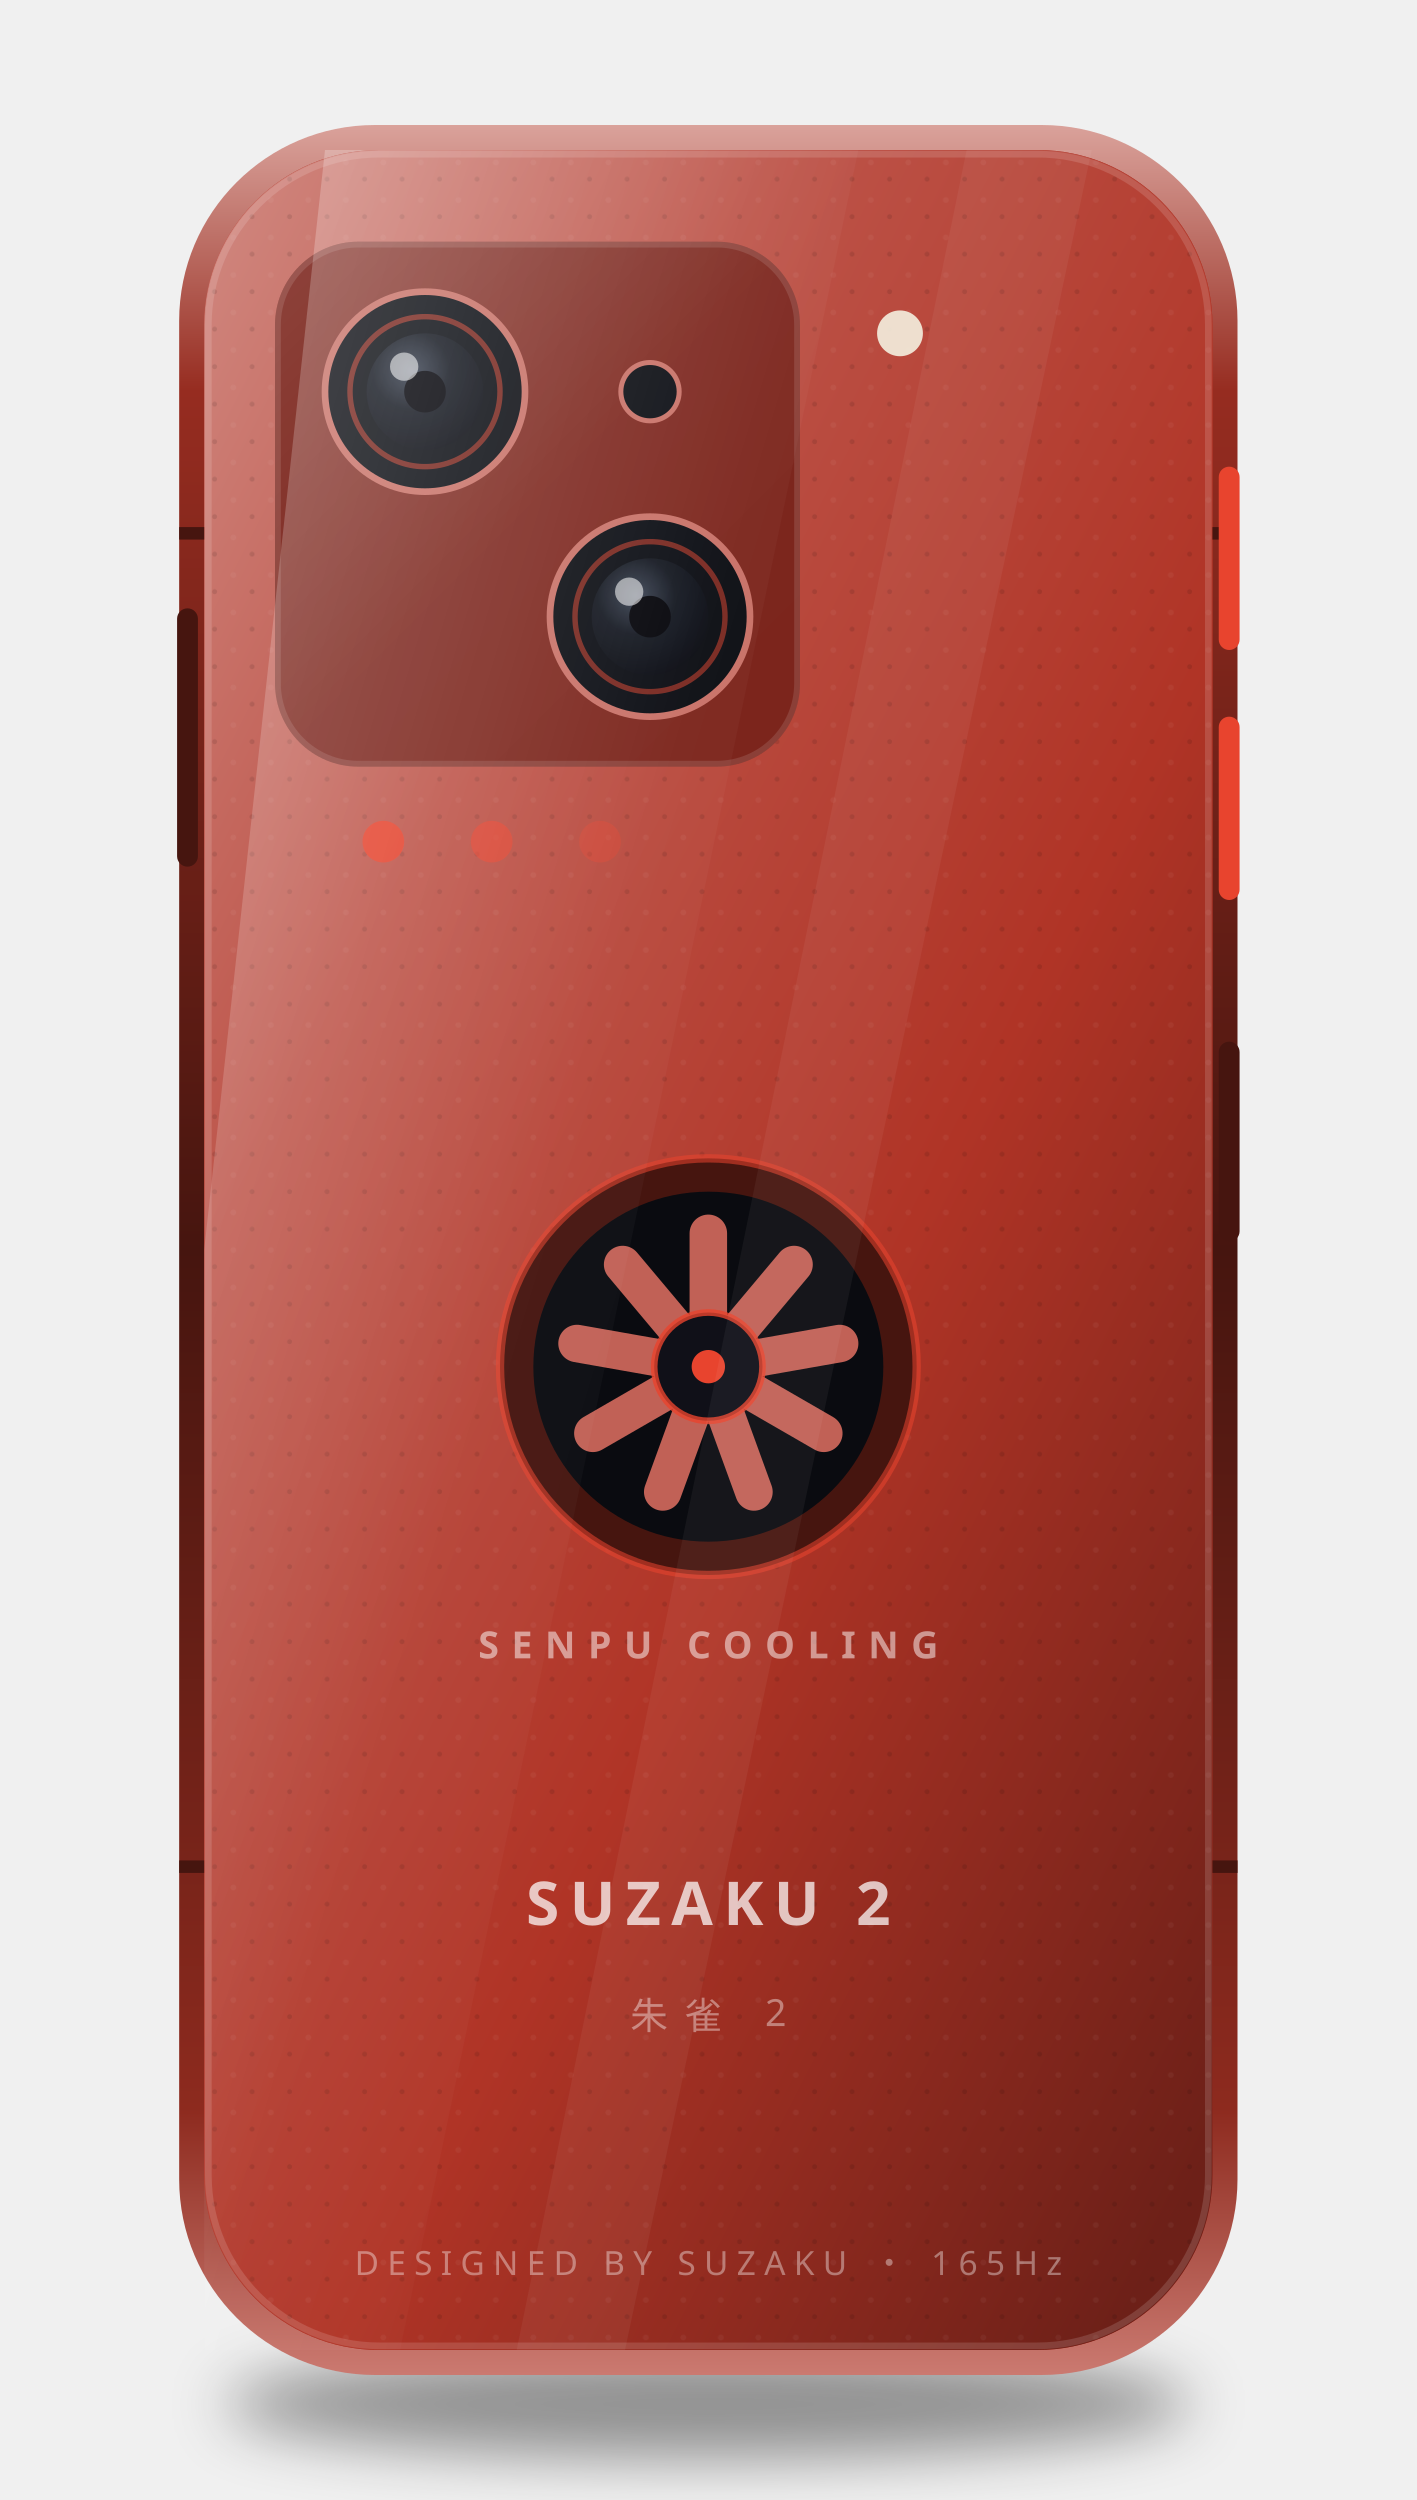
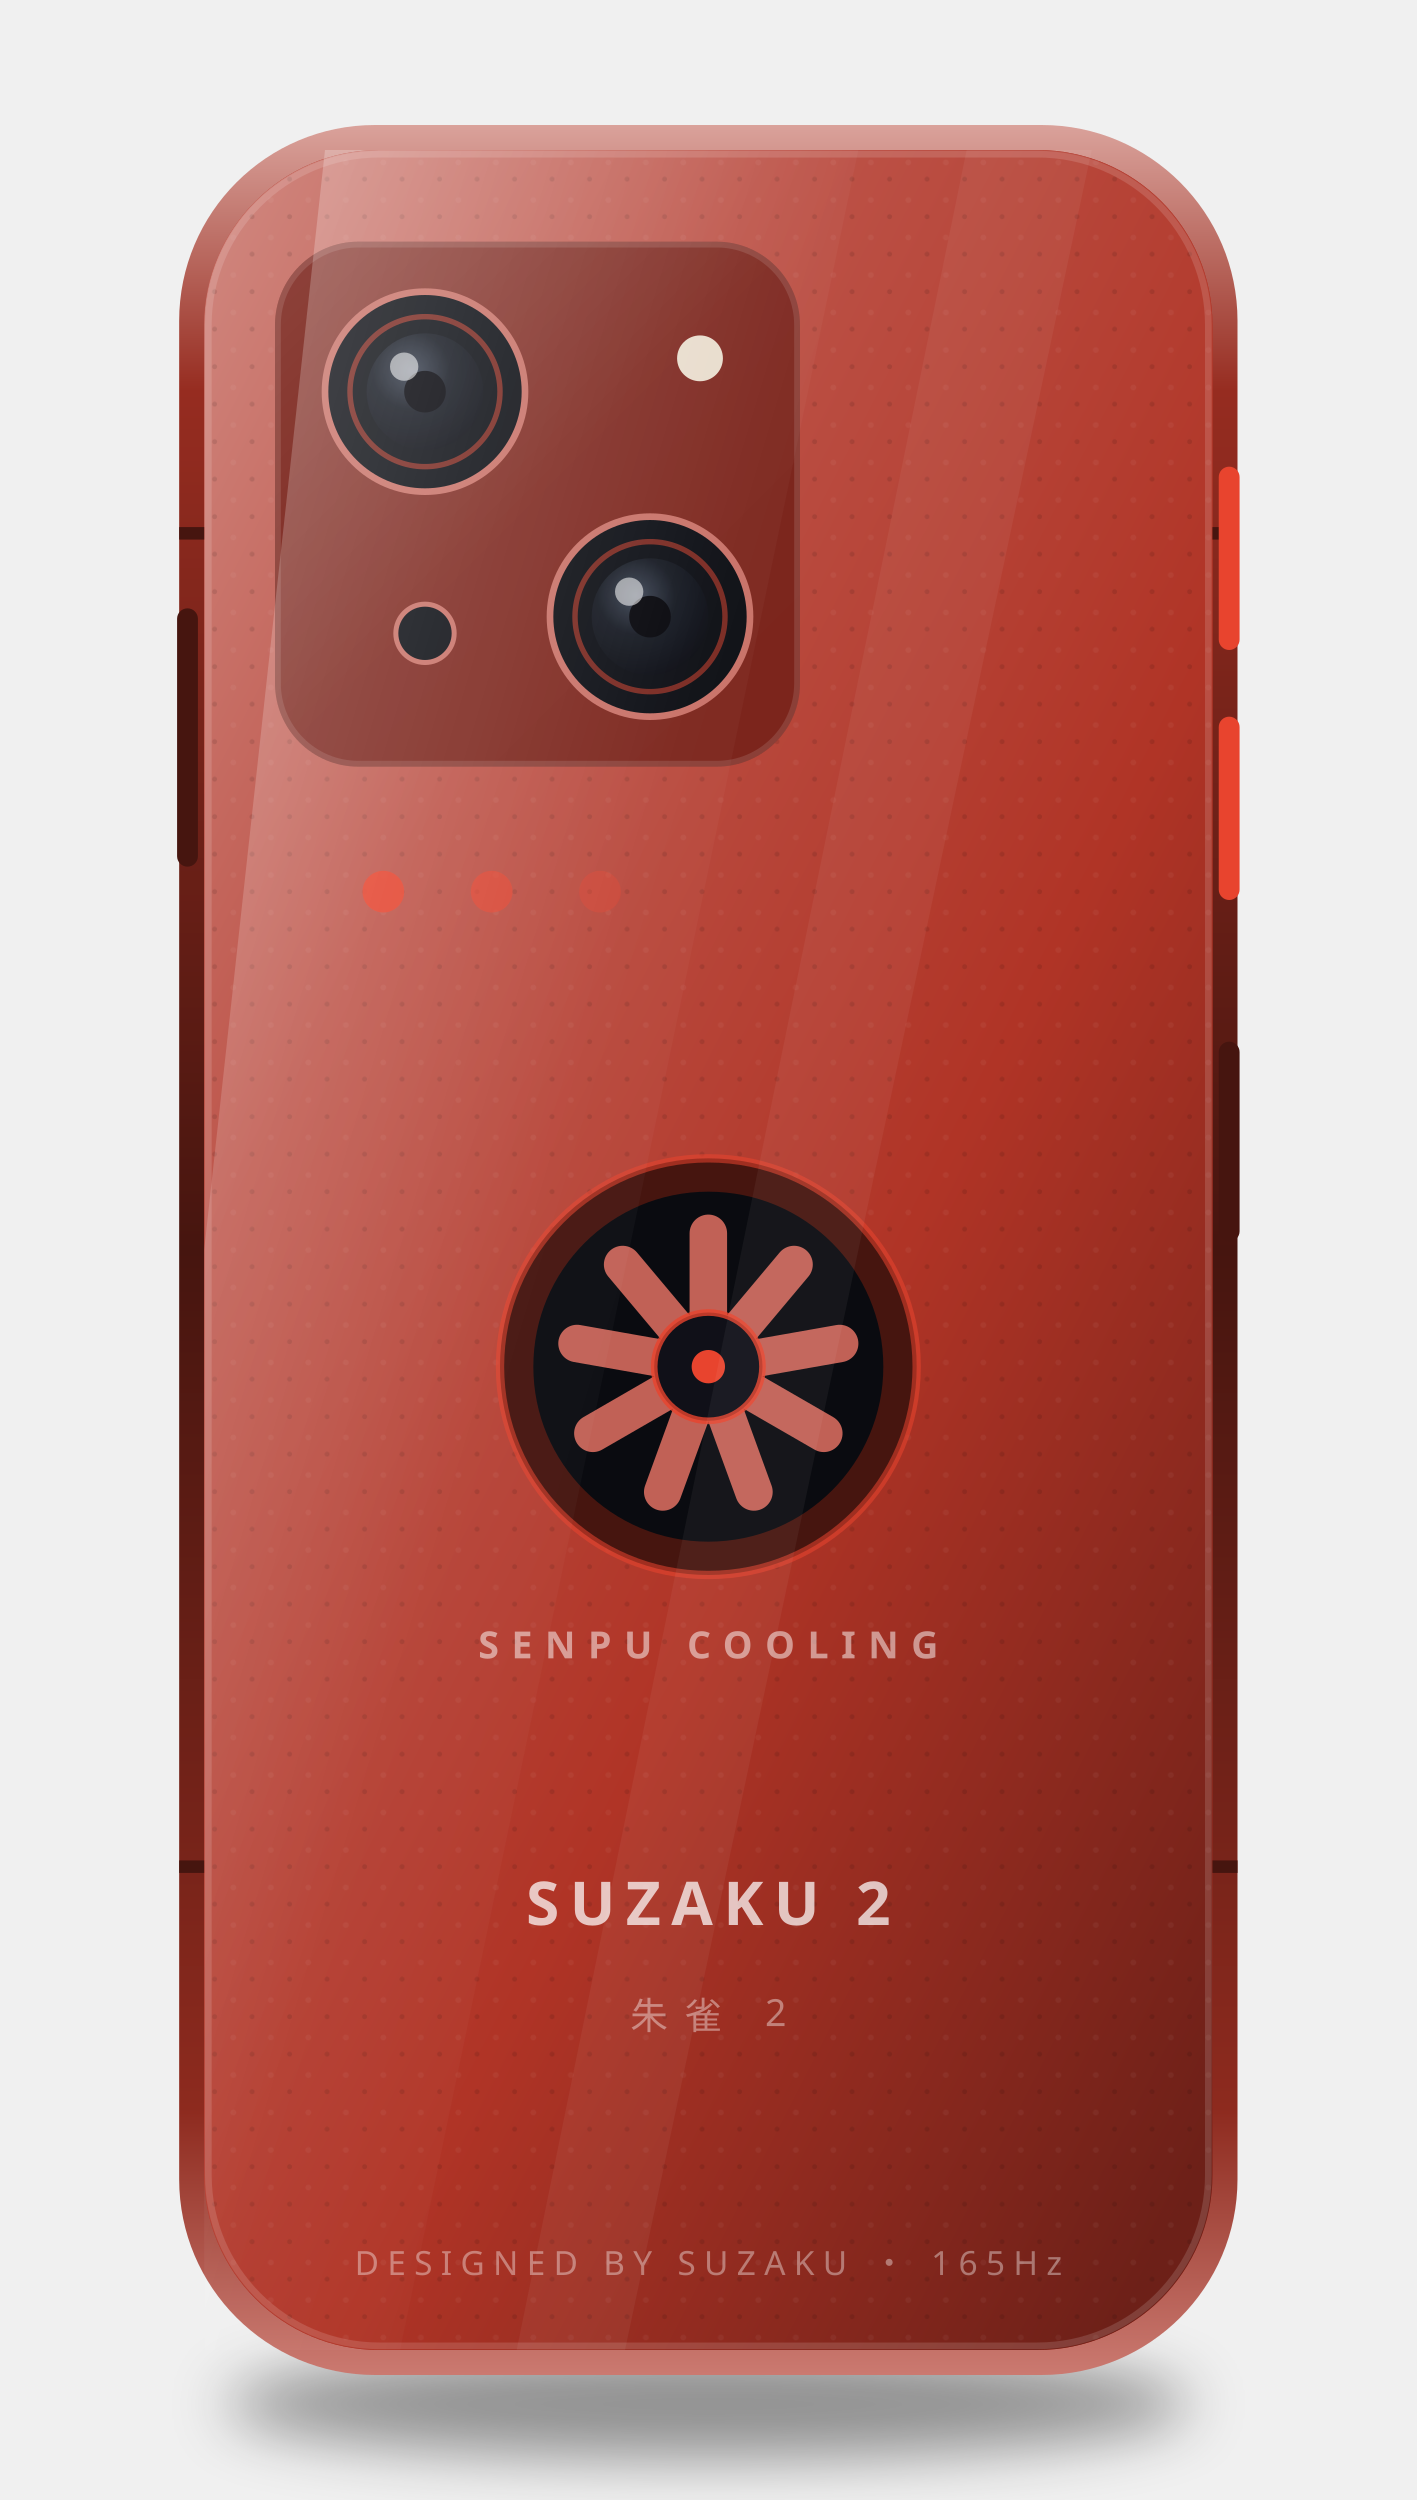
<svg xmlns="http://www.w3.org/2000/svg" viewBox="0 0 340 600" role="img" aria-label="SUZAKU 2">
  <defs>
    <linearGradient id="bodysuzaku21" x1="0" y1="0" x2="0.9" y2="1">
      <stop offset="0" stop-color="#d18981" />
      <stop offset="0.28" stop-color="#bd5449" />
      <stop offset="0.62" stop-color="#b03426" />
      <stop offset="1" stop-color="#6d2018" />
    </linearGradient>
    <linearGradient id="framesuzaku21" x1="0" y1="0" x2="0" y2="1">
      <stop offset="0" stop-color="#dba49d" />
      <stop offset="0.12" stop-color="#962c20" />
      <stop offset="0.5" stop-color="#46150f" />
      <stop offset="0.88" stop-color="#8d2a1e" />
      <stop offset="1" stop-color="#cc7b72" />
    </linearGradient>
    <radialGradient id="lenssuzaku21" cx="0.38" cy="0.32" r="0.95">
      <stop offset="0" stop-color="#3c4454" />
      <stop offset="0.35" stop-color="#141821" />
      <stop offset="1" stop-color="#04040a" />
    </radialGradient>
    <linearGradient id="sheensuzaku21" x1="0" y1="0" x2="1" y2="1">
      <stop offset="0" stop-color="#ffffff" stop-opacity="0.28" />
      <stop offset="0.5" stop-color="#ffffff" stop-opacity="0.03" />
      <stop offset="1" stop-color="#ffffff" stop-opacity="0" />
    </linearGradient>
    <pattern id="texsuzaku21" width="9" height="9" patternUnits="userSpaceOnUse">
      <circle cx="2" cy="3" r="0.7" fill="#ffffff" fill-opacity="0.045" />
      <circle cx="6.5" cy="7" r="0.6" fill="#000000" fill-opacity="0.1" />
    </pattern>
    <filter id="softsuzaku21" x="-40%" y="-40%" width="180%" height="180%">
      <feGaussianBlur stdDeviation="7" />
    </filter>
  </defs>
  <ellipse cx="170" cy="577" rx="116" ry="13" fill="#000000" opacity="0.4" filter="url(#softsuzaku21)" />
  <rect x="43" y="30" width="254" height="540" rx="47" fill="url(#framesuzaku21)" />
  <rect x="49" y="36" width="242" height="528" rx="42" fill="#b03426" />
  <rect x="49" y="36" width="242" height="528" rx="42" fill="url(#bodysuzaku21)" />
  <rect x="49" y="36" width="242" height="528" rx="42" fill="url(#texsuzaku21)" />
  <rect x="50" y="37" width="240" height="526" rx="41" fill="none" stroke="#ffffff" stroke-opacity="0.14" stroke-width="1.6" />
  <path d="M43 128 h6 M43 448 h6 M291 128 h6 M291 448 h6" stroke="#46150f" stroke-width="3" />
  <rect x="66" y="58" width="126" height="126" rx="20" fill="#7b241b" />
  <rect x="66" y="58" width="126" height="126" rx="20" fill="url(#sheensuzaku21)" opacity="0.5" />
  <rect x="66.7" y="58.7" width="124.6" height="124.6" rx="19.3" fill="none" stroke="#ffffff" stroke-opacity="0.12" stroke-width="1.4" />
-   <circle cx="216" cy="80" r="5.5" fill="#f4efdf" opacity="0.9" />
+   <circle cx="168" cy="86" r="5.5" fill="#f4efdf" opacity="0.9" />
  <circle cx="102" cy="94" r="24" fill="#0b0d13" stroke="#c87167" stroke-width="1.6" />
  <circle cx="102" cy="94" r="18" fill="none" stroke="#e8442e" stroke-opacity="0.5" stroke-width="1.3" />
  <circle cx="102" cy="94" r="14" fill="url(#lenssuzaku21)" />
  <circle cx="102" cy="94" r="5" fill="#04040a" />
  <circle cx="97" cy="88" r="3.4" fill="#ffffff" opacity="0.55" />
  <circle cx="156" cy="148" r="24" fill="#0b0d13" stroke="#c87167" stroke-width="1.6" />
  <circle cx="156" cy="148" r="18" fill="none" stroke="#e8442e" stroke-opacity="0.5" stroke-width="1.3" />
  <circle cx="156" cy="148" r="14" fill="url(#lenssuzaku21)" />
  <circle cx="156" cy="148" r="5" fill="#04040a" />
  <circle cx="151" cy="142" r="3.4" fill="#ffffff" opacity="0.55" />
-   <circle cx="156" cy="94" r="7" fill="#0b0d13" stroke="#c87167" stroke-width="1.2" />
-   <circle cx="92" cy="202" r="5" fill="#e8442e" opacity="0.9" />
-   <circle cx="118" cy="202" r="5" fill="#e8442e" opacity="0.62" />
-   <circle cx="144" cy="202" r="5" fill="#e8442e" opacity="0.34" />
+   <circle cx="102" cy="152" r="7" fill="#0b0d13" stroke="#c87167" stroke-width="1.2" />
+   <circle cx="92" cy="214" r="5" fill="#e8442e" opacity="0.9" />
+   <circle cx="118" cy="214" r="5" fill="#e8442e" opacity="0.62" />
+   <circle cx="144" cy="214" r="5" fill="#e8442e" opacity="0.34" />
  <circle cx="170" cy="328" r="50" fill="#46150f" />
  <circle cx="170" cy="328" r="50" fill="none" stroke="#e8442e" stroke-opacity="0.55" stroke-width="2" />
  <circle cx="170" cy="328" r="42" fill="#0a0b10" />
  <path d="M170 328 L170 296" stroke="#c16156" stroke-width="9" stroke-linecap="round" transform="rotate(0 170 328)" />
  <path d="M170 328 L170 296" stroke="#c16156" stroke-width="9" stroke-linecap="round" transform="rotate(40 170 328)" />
  <path d="M170 328 L170 296" stroke="#c16156" stroke-width="9" stroke-linecap="round" transform="rotate(80 170 328)" />
  <path d="M170 328 L170 296" stroke="#c16156" stroke-width="9" stroke-linecap="round" transform="rotate(120 170 328)" />
  <path d="M170 328 L170 296" stroke="#c16156" stroke-width="9" stroke-linecap="round" transform="rotate(160 170 328)" />
  <path d="M170 328 L170 296" stroke="#c16156" stroke-width="9" stroke-linecap="round" transform="rotate(200 170 328)" />
  <path d="M170 328 L170 296" stroke="#c16156" stroke-width="9" stroke-linecap="round" transform="rotate(240 170 328)" />
  <path d="M170 328 L170 296" stroke="#c16156" stroke-width="9" stroke-linecap="round" transform="rotate(280 170 328)" />
  <path d="M170 328 L170 296" stroke="#c16156" stroke-width="9" stroke-linecap="round" transform="rotate(320 170 328)" />
  <circle cx="170" cy="328" r="13" fill="#101018" stroke="#e8442e" stroke-opacity="0.8" stroke-width="1.6" />
  <circle cx="170" cy="328" r="4" fill="#e8442e" />
  <text x="170" y="398" font-family="'Noto Sans JP',sans-serif" font-size="9" font-weight="700" fill="#ffffff" opacity="0.5" text-anchor="middle" letter-spacing="3">SENPU COOLING</text>
  <text x="170" y="462" font-family="'Noto Sans JP',sans-serif" font-size="14.5" font-weight="800" fill="#ffffff" opacity="0.72" text-anchor="middle" letter-spacing="2.5">SUZAKU 2</text>
  <text x="170" y="487" font-family="'Noto Sans JP',sans-serif" font-size="9" fill="#ffffff" opacity="0.4" text-anchor="middle" letter-spacing="4">朱雀 2</text>
  <text x="170" y="546" font-family="'Noto Sans JP',sans-serif" font-size="8" fill="#ffffff" opacity="0.38" text-anchor="middle" letter-spacing="2">DESIGNED BY SUZAKU ・ 165Hz</text>
  <path d="M78 36 L206 36 L96 564 L49 564 L49 300 Z" fill="url(#sheensuzaku21)" />
  <path d="M232 36 L262 36 L150 564 L124 564 Z" fill="#ffffff" opacity="0.05" />
  <rect x="292.5" y="112" width="5" height="44" rx="2.5" fill="#e8442e" />
  <rect x="292.5" y="172" width="5" height="44" rx="2.5" fill="#e8442e" />
  <rect x="292.5" y="250" width="5" height="48" rx="2.5" fill="#46150f" />
  <rect x="42.5" y="146" width="5" height="62" rx="2.5" fill="#46150f" />
</svg>
